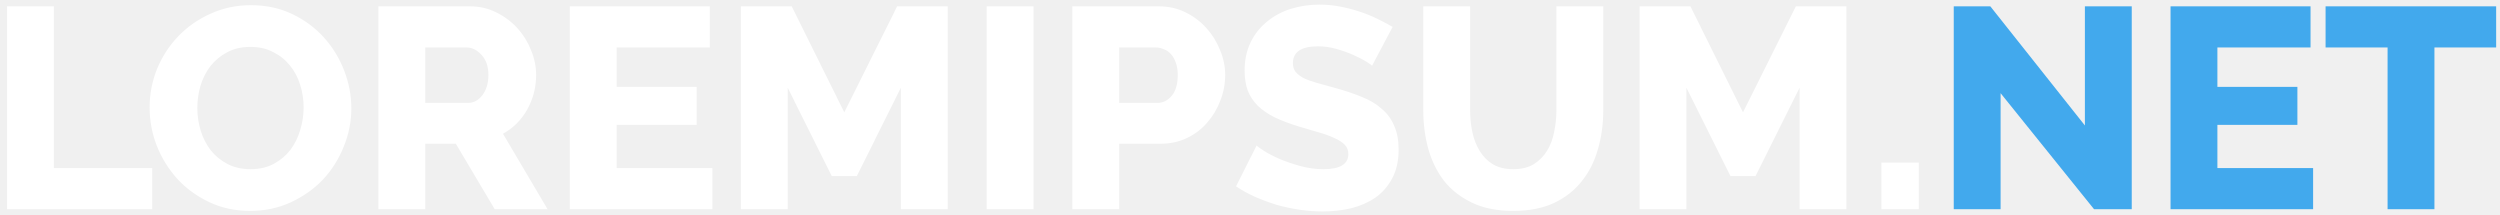
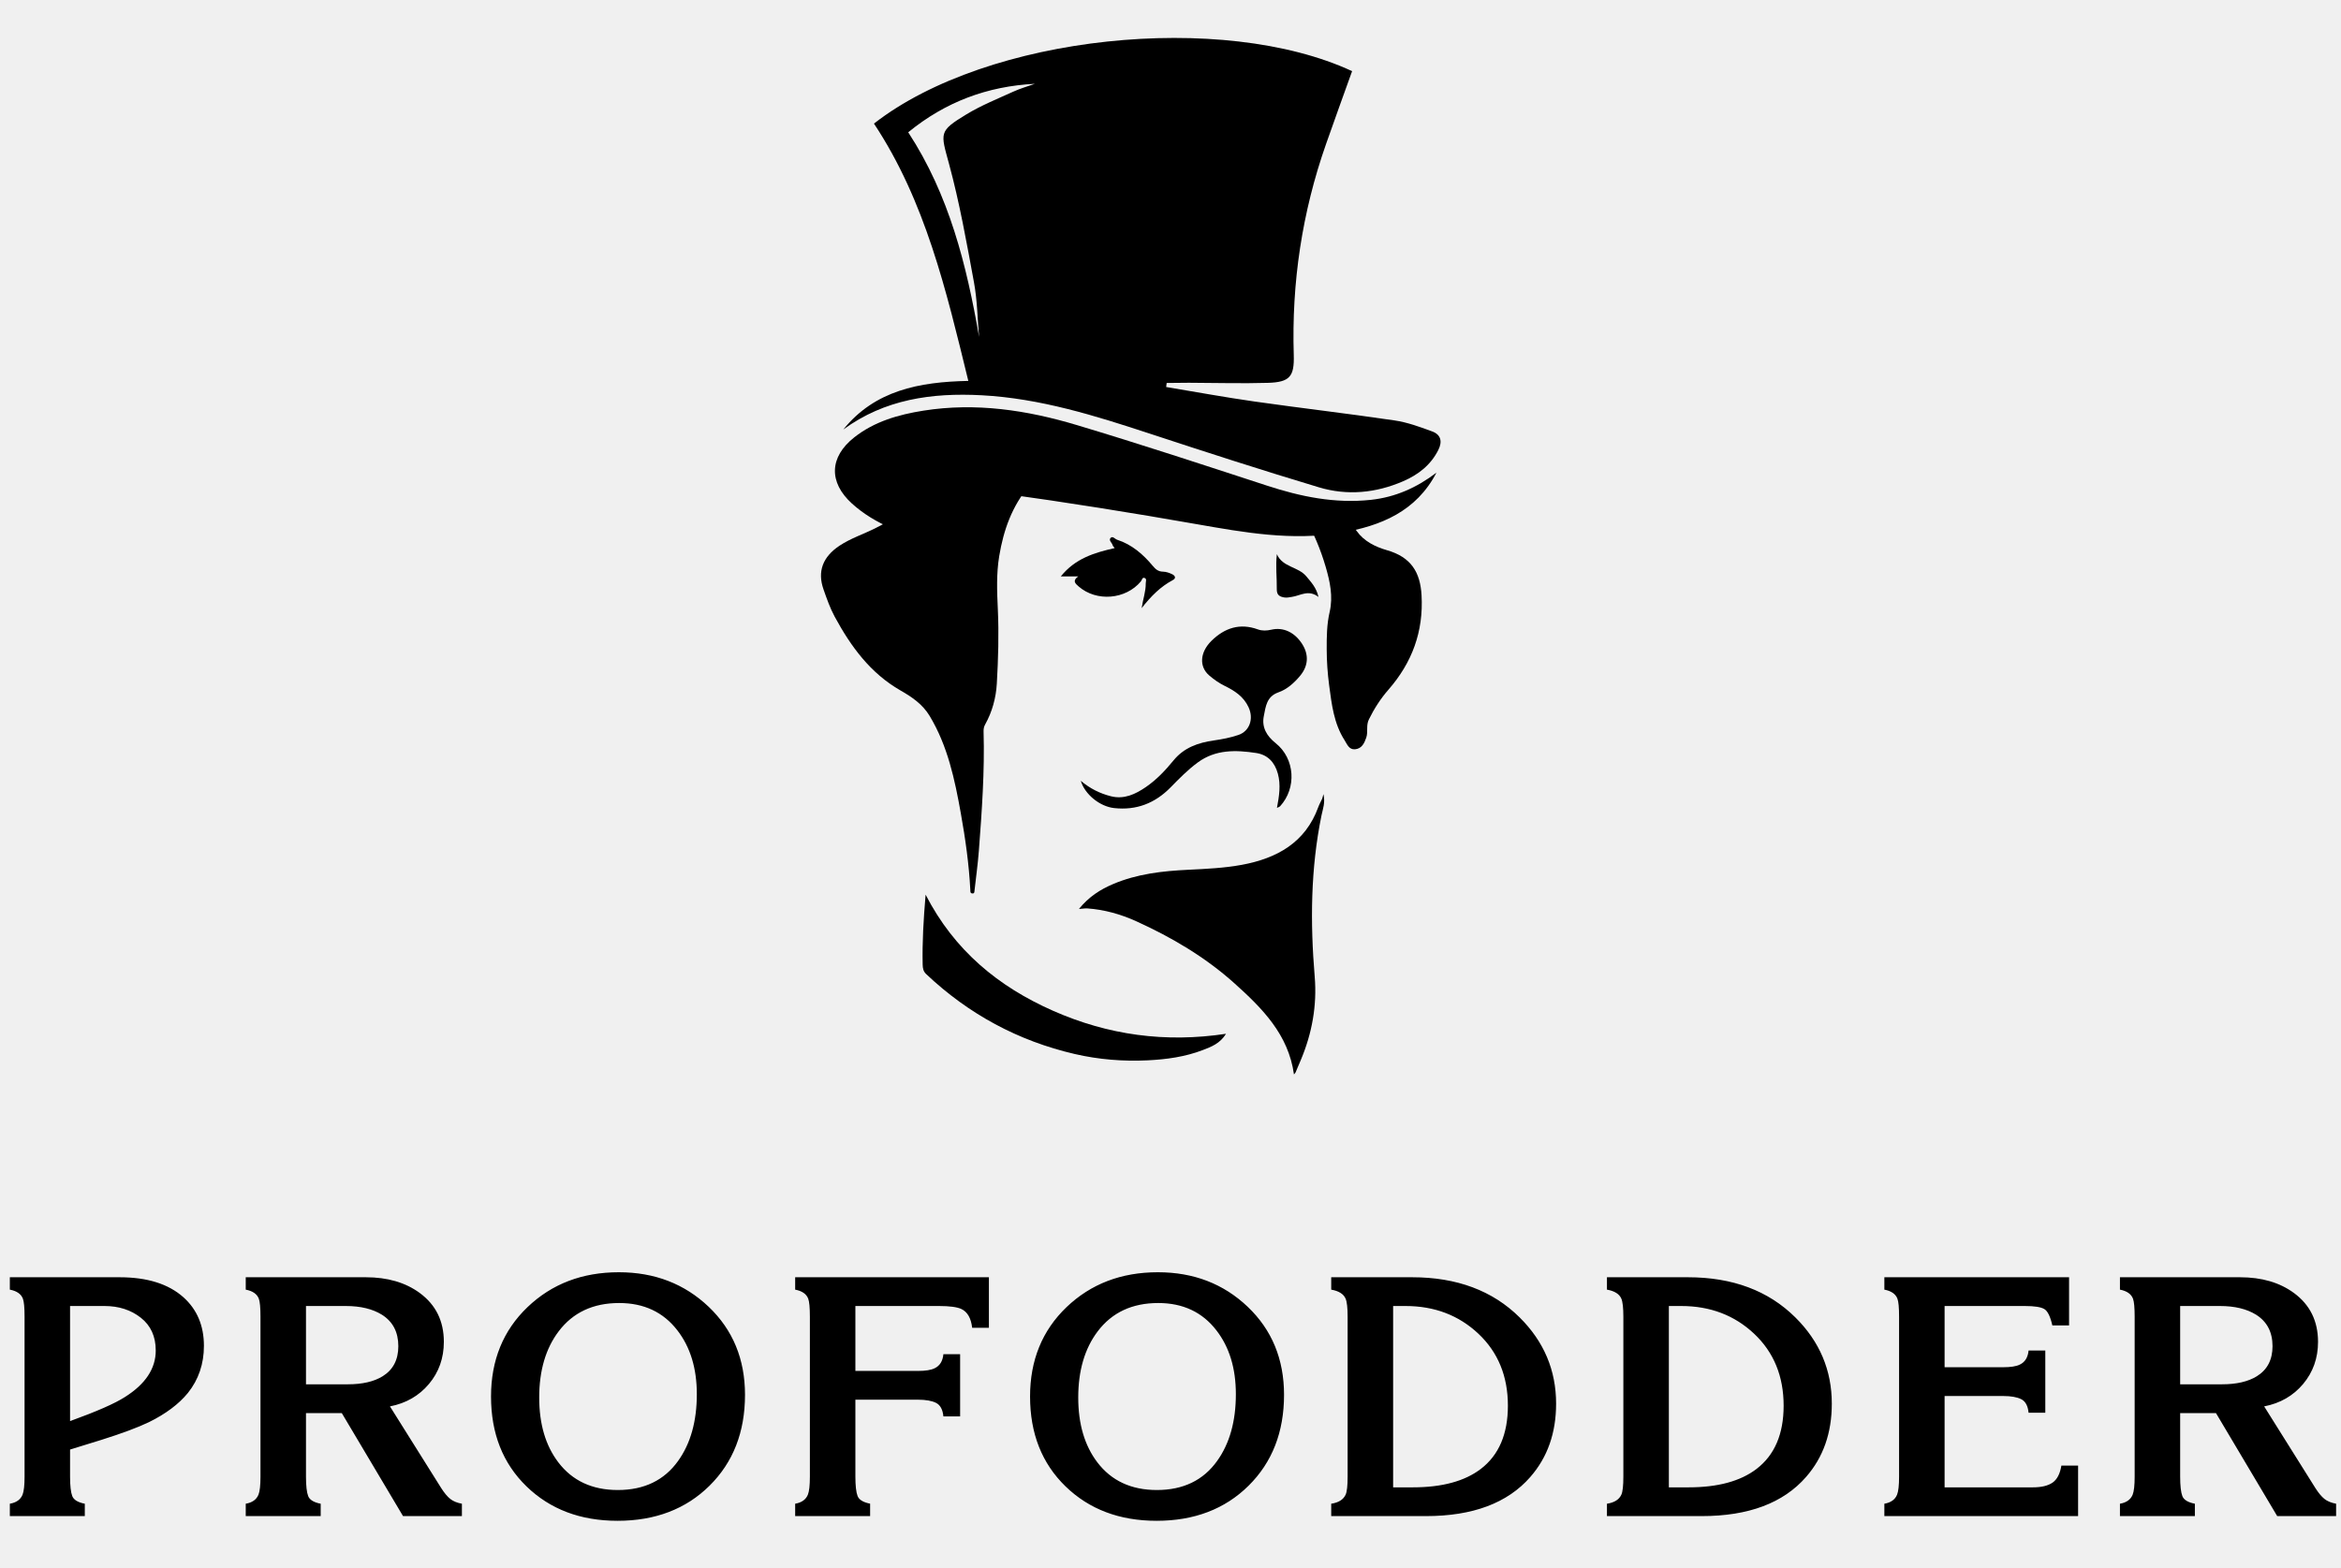
- <svg xmlns="http://www.w3.org/2000/svg" width="245" height="21" viewBox="0 0 245 21" fill="none">
-   <path d="M0.69 20.5V0.62H5.282V16.468H14.914V20.5H0.69ZM24.519 20.668C23.044 20.668 21.7 20.379 20.487 19.8C19.273 19.221 18.238 18.465 17.379 17.532C16.52 16.58 15.848 15.497 15.363 14.284C14.896 13.071 14.663 11.82 14.663 10.532C14.663 9.225 14.905 7.965 15.391 6.752C15.895 5.539 16.585 4.475 17.463 3.56C18.359 2.627 19.413 1.889 20.627 1.348C21.84 0.788 23.166 0.508 24.603 0.508C26.078 0.508 27.422 0.797 28.635 1.376C29.848 1.955 30.884 2.72 31.743 3.672C32.602 4.624 33.264 5.707 33.731 6.92C34.197 8.133 34.431 9.365 34.431 10.616C34.431 11.923 34.179 13.183 33.675 14.396C33.19 15.609 32.508 16.683 31.631 17.616C30.753 18.531 29.708 19.268 28.495 19.828C27.282 20.388 25.956 20.668 24.519 20.668ZM19.339 10.588C19.339 11.353 19.451 12.1 19.675 12.828C19.899 13.537 20.226 14.172 20.655 14.732C21.103 15.292 21.654 15.74 22.307 16.076C22.96 16.412 23.707 16.58 24.547 16.58C25.424 16.58 26.189 16.403 26.843 16.048C27.496 15.693 28.038 15.236 28.467 14.676C28.896 14.097 29.213 13.453 29.419 12.744C29.643 12.016 29.755 11.279 29.755 10.532C29.755 9.767 29.643 9.029 29.419 8.32C29.195 7.592 28.859 6.957 28.411 6.416C27.963 5.856 27.412 5.417 26.759 5.1C26.124 4.764 25.387 4.596 24.547 4.596C23.669 4.596 22.904 4.773 22.251 5.128C21.616 5.464 21.075 5.912 20.627 6.472C20.198 7.032 19.871 7.676 19.647 8.404C19.442 9.113 19.339 9.841 19.339 10.588ZM37.084 20.5V0.62H46.044C46.978 0.62 47.836 0.816 48.62 1.208C49.423 1.6 50.114 2.113 50.692 2.748C51.271 3.383 51.719 4.101 52.036 4.904C52.372 5.707 52.54 6.519 52.54 7.34C52.54 7.956 52.466 8.553 52.316 9.132C52.167 9.692 51.952 10.224 51.672 10.728C51.392 11.232 51.047 11.689 50.636 12.1C50.244 12.492 49.796 12.828 49.292 13.108L53.66 20.5H48.48L44.672 14.088H41.676V20.5H37.084ZM41.676 10.084H45.876C46.418 10.084 46.884 9.832 47.276 9.328C47.668 8.805 47.864 8.143 47.864 7.34C47.864 6.519 47.64 5.865 47.192 5.38C46.744 4.895 46.259 4.652 45.736 4.652H41.676V10.084ZM69.814 16.468V20.5H55.842V0.62H69.562V4.652H60.434V8.516H68.274V12.24H60.434V16.468H69.814ZM88.284 20.5V8.6L83.972 17.252H81.508L77.196 8.6V20.5H72.604V0.62H77.588L82.74 11.008L87.92 0.62H92.876V20.5H88.284ZM96.694 20.5V0.62H101.286V20.5H96.694ZM105.088 20.5V0.62H113.572C114.524 0.62 115.392 0.816 116.176 1.208C116.979 1.6 117.66 2.113 118.22 2.748C118.799 3.383 119.247 4.101 119.564 4.904C119.9 5.707 120.068 6.519 120.068 7.34C120.068 8.217 119.909 9.057 119.592 9.86C119.293 10.663 118.864 11.381 118.304 12.016C117.763 12.651 117.1 13.155 116.316 13.528C115.532 13.901 114.664 14.088 113.712 14.088H109.68V20.5H105.088ZM109.68 10.084H113.432C113.973 10.084 114.44 9.851 114.832 9.384C115.224 8.917 115.42 8.236 115.42 7.34C115.42 6.873 115.355 6.472 115.224 6.136C115.112 5.8 114.953 5.52 114.748 5.296C114.543 5.072 114.309 4.913 114.048 4.82C113.787 4.708 113.525 4.652 113.264 4.652H109.68V10.084ZM134.461 6.444C134.405 6.369 134.209 6.229 133.873 6.024C133.537 5.819 133.117 5.604 132.613 5.38C132.109 5.156 131.559 4.96 130.961 4.792C130.364 4.624 129.767 4.54 129.169 4.54C127.527 4.54 126.705 5.091 126.705 6.192C126.705 6.528 126.789 6.808 126.957 7.032C127.144 7.256 127.405 7.461 127.741 7.648C128.096 7.816 128.535 7.975 129.057 8.124C129.58 8.273 130.187 8.441 130.877 8.628C131.829 8.889 132.688 9.179 133.453 9.496C134.219 9.795 134.863 10.177 135.385 10.644C135.927 11.092 136.337 11.643 136.617 12.296C136.916 12.949 137.065 13.733 137.065 14.648C137.065 15.768 136.851 16.72 136.421 17.504C136.011 18.269 135.46 18.895 134.769 19.38C134.079 19.847 133.285 20.192 132.389 20.416C131.493 20.621 130.569 20.724 129.617 20.724C128.889 20.724 128.143 20.668 127.377 20.556C126.612 20.444 125.865 20.285 125.137 20.08C124.409 19.856 123.7 19.595 123.009 19.296C122.337 18.997 121.712 18.652 121.133 18.26L123.149 14.256C123.224 14.349 123.467 14.527 123.877 14.788C124.288 15.049 124.792 15.311 125.389 15.572C126.005 15.833 126.687 16.067 127.433 16.272C128.18 16.477 128.936 16.58 129.701 16.58C131.325 16.58 132.137 16.085 132.137 15.096C132.137 14.723 132.016 14.415 131.773 14.172C131.531 13.929 131.195 13.715 130.765 13.528C130.336 13.323 129.823 13.136 129.225 12.968C128.647 12.8 128.012 12.613 127.321 12.408C126.407 12.128 125.613 11.829 124.941 11.512C124.269 11.176 123.709 10.793 123.261 10.364C122.832 9.935 122.505 9.44 122.281 8.88C122.076 8.32 121.973 7.667 121.973 6.92C121.973 5.875 122.169 4.951 122.561 4.148C122.953 3.345 123.485 2.673 124.157 2.132C124.829 1.572 125.604 1.152 126.481 0.872C127.377 0.592 128.32 0.452 129.309 0.452C130 0.452 130.681 0.517 131.353 0.648C132.025 0.779 132.669 0.947 133.285 1.152C133.901 1.357 134.471 1.591 134.993 1.852C135.535 2.113 136.029 2.375 136.477 2.636L134.461 6.444ZM148.3 16.58C149.084 16.58 149.747 16.421 150.288 16.104C150.829 15.768 151.268 15.329 151.604 14.788C151.94 14.247 152.173 13.631 152.304 12.94C152.453 12.231 152.528 11.512 152.528 10.784V0.62H157.12V10.784C157.12 12.165 156.943 13.453 156.588 14.648C156.252 15.843 155.72 16.888 154.992 17.784C154.283 18.68 153.368 19.389 152.248 19.912C151.147 20.416 149.831 20.668 148.3 20.668C146.713 20.668 145.36 20.397 144.24 19.856C143.12 19.315 142.205 18.596 141.496 17.7C140.805 16.785 140.292 15.731 139.956 14.536C139.639 13.341 139.48 12.091 139.48 10.784V0.62H144.072V10.784C144.072 11.549 144.147 12.277 144.296 12.968C144.445 13.659 144.688 14.275 145.024 14.816C145.36 15.357 145.789 15.787 146.312 16.104C146.853 16.421 147.516 16.58 148.3 16.58ZM176.358 20.5V8.6L172.046 17.252H169.582L165.27 8.6V20.5H160.678V0.62H165.662L170.814 11.008L175.994 0.62H180.95V20.5H176.358ZM184.376 20.5V15.936H188.044V20.5H184.376Z" fill="white" />
-   <path d="M196.059 9.132V20.5H191.467V0.62H195.051L204.319 12.296V0.62H208.911V20.5H205.215L196.059 9.132ZM226.685 16.468V20.5H212.713V0.62H226.433V4.652H217.305V8.516H225.145V12.24H217.305V16.468H226.685ZM244.623 4.652H238.575V20.5H233.983V4.652H227.907V0.62H244.623V4.652Z" fill="#42A9ED" />
+ <svg xmlns="http://www.w3.org/2000/svg" width="112" height="75" viewBox="0 0 112 75" fill="none">
+   <path d="M50.199 21.614C50.463 21.614 50.727 21.61 50.99 21.617C51.064 21.619 51.178 21.568 51.205 21.681C51.231 21.787 51.125 21.793 51.05 21.833C50.368 22.201 49.748 22.651 49.244 23.245C48.417 24.22 48.011 25.37 47.805 26.614C47.664 27.463 47.7 28.314 47.739 29.162C47.794 30.351 47.758 31.537 47.69 32.722C47.65 33.401 47.47 34.065 47.133 34.669C47.069 34.783 47.054 34.891 47.057 35.01C47.112 36.919 46.975 38.821 46.831 40.722C46.783 41.355 46.694 41.984 46.624 42.615C46.617 42.684 46.624 42.768 46.517 42.758C46.413 42.749 46.426 42.663 46.423 42.595C46.36 41.361 46.186 40.139 45.969 38.926C45.68 37.308 45.342 35.698 44.475 34.26C44.138 33.7 43.622 33.352 43.083 33.044C41.638 32.216 40.708 30.939 39.937 29.518C39.711 29.1 39.555 28.652 39.398 28.203C39.099 27.349 39.362 26.65 40.164 26.116C40.712 25.753 41.335 25.557 41.912 25.261C42.594 24.91 43.28 24.576 43.646 23.812C43.819 23.453 44.218 23.206 44.609 23.137C45.569 22.968 46.416 22.517 47.305 22.168C48.232 21.803 49.191 21.565 50.199 21.614Z" fill="currentColor" />
+   <path d="M51.62 43.501C52.096 42.913 52.642 42.569 53.25 42.31C54.398 41.821 55.615 41.684 56.842 41.625C57.704 41.583 58.571 41.544 59.414 41.388C61.078 41.08 62.452 40.335 63.072 38.621C63.12 38.487 63.193 38.363 63.252 38.233C63.271 38.19 63.279 38.141 63.317 38.004C63.413 38.41 63.286 38.722 63.226 39.013C62.7 41.573 62.684 44.149 62.899 46.739C63.014 48.122 62.772 49.452 62.234 50.73C62.151 50.927 62.069 51.125 61.984 51.321C61.971 51.352 61.941 51.376 61.907 51.419C61.642 49.505 60.387 48.25 59.056 47.055C57.659 45.802 56.058 44.858 54.358 44.087C53.62 43.753 52.837 43.531 52.02 43.474C51.918 43.467 51.815 43.487 51.62 43.501Z" fill="currentColor" />
+   <path d="M64.342 24.83C64.557 24.983 64.741 25.178 64.907 25.412C65.255 25.904 65.801 26.172 66.353 26.33C67.515 26.663 67.948 27.388 68.011 28.484C68.11 30.218 67.561 31.707 66.428 33.005C66.053 33.433 65.747 33.911 65.494 34.424C65.426 34.56 65.412 34.693 65.411 34.838C65.409 34.993 65.415 35.157 65.366 35.299C65.276 35.56 65.155 35.83 64.829 35.858C64.536 35.882 64.45 35.616 64.328 35.425C63.814 34.624 63.711 33.703 63.59 32.794C63.515 32.224 63.475 31.65 63.473 31.072C63.471 30.472 63.478 29.876 63.614 29.288C63.785 28.549 63.63 27.831 63.425 27.129C63.179 26.287 62.845 25.498 62.427 24.761L62.866 24.83H64.342Z" fill="currentColor" />
+   <path d="M44.284 42.816C45.656 45.488 47.768 47.219 50.381 48.373C53.008 49.534 55.754 49.914 58.656 49.474C58.374 49.938 57.951 50.098 57.54 50.255C56.697 50.578 55.812 50.699 54.915 50.744C53.738 50.802 52.565 50.707 51.423 50.443C48.711 49.815 46.337 48.532 44.31 46.616C44.174 46.487 44.147 46.339 44.143 46.165C44.119 45.085 44.183 44.01 44.284 42.816Z" fill="currentColor" />
+   <path d="M61.093 38.664C61.201 38.091 61.283 37.564 61.136 37.024C60.985 36.473 60.644 36.118 60.096 36.036C59.127 35.889 58.162 35.861 57.309 36.486C56.831 36.837 56.419 37.258 56.006 37.68C55.262 38.44 54.367 38.792 53.295 38.671C52.631 38.597 51.904 38.029 51.708 37.366C52.154 37.742 52.63 37.976 53.151 38.107C53.785 38.267 54.327 38.004 54.822 37.666C55.33 37.318 55.757 36.866 56.144 36.392C56.647 35.776 57.326 35.543 58.065 35.437C58.469 35.379 58.866 35.304 59.249 35.173C59.79 34.989 59.989 34.395 59.735 33.847C59.497 33.333 59.069 33.057 58.584 32.82C58.322 32.691 58.075 32.517 57.853 32.326C57.36 31.904 57.404 31.215 57.962 30.667C58.589 30.052 59.316 29.807 60.18 30.121C60.386 30.197 60.611 30.185 60.82 30.136C61.388 30.002 61.941 30.252 62.305 30.829C62.63 31.344 62.588 31.879 62.199 32.344C61.913 32.686 61.574 32.99 61.167 33.132C60.59 33.334 60.555 33.822 60.465 34.267C60.357 34.804 60.599 35.221 61.033 35.567C61.959 36.307 62.043 37.712 61.242 38.587C61.22 38.611 61.181 38.62 61.093 38.664Z" fill="currentColor" />
+   <path d="M53.329 26.23C53.272 26.153 53.239 26.126 53.232 26.094C53.205 25.973 53.026 25.862 53.134 25.744C53.234 25.636 53.344 25.798 53.45 25.832C54.15 26.059 54.685 26.523 55.146 27.075C55.286 27.242 55.411 27.354 55.642 27.358C55.792 27.36 55.95 27.417 56.087 27.484C56.212 27.545 56.287 27.669 56.112 27.761C55.53 28.07 55.075 28.521 54.619 29.105C54.688 28.653 54.821 28.297 54.815 27.924C54.813 27.837 54.873 27.712 54.774 27.666C54.645 27.605 54.64 27.757 54.584 27.823C53.854 28.695 52.464 28.808 51.611 28.071C51.443 27.927 51.293 27.798 51.585 27.586H50.751C51.446 26.724 52.351 26.452 53.329 26.23Z" fill="currentColor" />
+   <path d="M61.089 26.521C61.363 27.155 62.119 27.115 62.503 27.588C62.724 27.861 62.974 28.105 63.08 28.569C62.599 28.197 62.209 28.509 61.803 28.566C61.684 28.583 61.569 28.613 61.45 28.593C61.223 28.556 61.079 28.482 61.085 28.189C61.094 27.642 61.02 27.096 61.089 26.521Z" fill="currentColor" />
+   <path d="M46.843 16.127C46.766 15.257 46.756 14.374 46.599 13.519C46.249 11.618 45.91 9.708 45.405 7.845C45.001 6.351 44.898 6.284 46.234 5.474C46.942 5.044 47.722 4.731 48.479 4.386C48.811 4.234 49.167 4.134 49.512 4.011C47.24 4.124 45.226 4.879 43.452 6.331C45.417 9.338 46.244 12.688 46.843 16.127ZM46.327 18.229C45.266 13.886 44.273 9.631 41.813 5.915C47.254 1.666 58.505 0.531 64.688 3.405C64.273 4.565 63.85 5.726 63.442 6.891C62.295 10.16 61.79 13.527 61.897 16.989C61.929 18.019 61.708 18.29 60.665 18.322C59.403 18.36 58.139 18.321 56.877 18.318C56.523 18.317 56.169 18.325 55.816 18.328C55.808 18.392 55.8 18.457 55.792 18.521C57.2 18.755 58.604 19.014 60.017 19.215C62.248 19.533 64.487 19.791 66.716 20.12C67.332 20.21 67.936 20.431 68.524 20.649C68.93 20.8 69.019 21.123 68.814 21.532C68.45 22.259 67.854 22.717 67.133 23.03C65.823 23.598 64.452 23.729 63.095 23.32C60.398 22.51 57.718 21.644 55.044 20.764C52.405 19.896 49.764 19.064 46.962 18.916C44.584 18.79 42.323 19.105 40.344 20.558C41.854 18.686 43.968 18.276 46.327 18.229Z" fill="currentColor" />
+   <path d="M68.724 22.62C67.757 24.479 66.061 25.172 64.153 25.496C61.818 25.893 59.532 25.485 57.236 25.082C54.153 24.54 51.059 24.045 47.957 23.617C47.083 23.496 46.161 23.637 45.27 23.736C44.709 23.798 44.028 23.996 43.98 24.626C43.946 25.065 44.354 25.538 44.539 25.943C43.293 25.562 41.886 25.122 40.757 24.096C39.638 23.078 39.677 21.872 40.869 20.932C41.834 20.17 42.983 19.843 44.176 19.653C46.685 19.254 49.134 19.628 51.526 20.345C54.569 21.257 57.587 22.251 60.607 23.238C62.232 23.77 63.869 24.107 65.591 23.921C66.767 23.793 67.79 23.331 68.724 22.62Z" fill="currentColor" />
+   <path d="M110.773 71.212C110.922 71.446 111.066 71.62 111.205 71.732C111.344 71.844 111.531 71.921 111.766 71.964V72.556H108.948L106.018 67.626H104.305V70.667C104.305 71.105 104.34 71.415 104.409 71.596C104.478 71.778 104.679 71.9 105.009 71.964V72.556H101.424V71.964C101.733 71.911 101.936 71.767 102.032 71.532C102.096 71.372 102.128 71.084 102.128 70.667V63.015C102.128 62.577 102.101 62.289 102.048 62.151C101.962 61.926 101.754 61.782 101.424 61.718V61.126H107.171C108.206 61.126 109.065 61.377 109.748 61.878C110.517 62.444 110.901 63.223 110.901 64.216C110.901 64.995 110.663 65.667 110.189 66.233C109.714 66.799 109.092 67.156 108.324 67.306L110.773 71.212ZM106.306 66.249C107 66.249 107.555 66.121 107.971 65.865C108.473 65.555 108.724 65.075 108.724 64.424C108.724 63.751 108.462 63.25 107.939 62.919C107.491 62.641 106.915 62.502 106.21 62.502H104.305V66.249H106.306ZM90.153 71.964C90.463 71.911 90.665 71.767 90.761 71.532C90.825 71.372 90.857 71.084 90.857 70.667V63.015C90.857 62.577 90.831 62.289 90.777 62.151C90.692 61.926 90.484 61.782 90.153 61.718V61.126H98.99V63.431H98.19C98.093 63.004 97.966 62.743 97.805 62.647C97.645 62.551 97.336 62.502 96.877 62.502H93.035V65.432H95.836C96.199 65.432 96.466 65.39 96.636 65.304C96.882 65.187 97.021 64.963 97.053 64.632H97.853V67.61H97.053C97.021 67.279 96.903 67.063 96.701 66.961C96.498 66.86 96.21 66.809 95.836 66.809H93.035V71.18H97.261C97.667 71.18 97.979 71.105 98.197 70.956C98.416 70.806 98.558 70.534 98.622 70.139H99.422V72.556H90.153V71.964ZM76.881 71.964C77.233 71.911 77.463 71.767 77.57 71.532C77.634 71.393 77.666 71.105 77.666 70.667V63.015C77.666 62.588 77.634 62.3 77.57 62.151C77.474 61.926 77.244 61.782 76.881 61.718V61.126H80.755C82.89 61.126 84.603 61.766 85.894 63.047C87.058 64.2 87.639 65.576 87.639 67.177C87.639 68.576 87.229 69.744 86.407 70.683C85.318 71.932 83.653 72.556 81.412 72.556H76.881V71.964ZM79.843 71.18H80.788C82.186 71.18 83.269 70.886 84.037 70.299C84.902 69.638 85.334 68.629 85.334 67.273C85.334 65.865 84.865 64.717 83.925 63.831C82.986 62.946 81.823 62.502 80.435 62.502H79.843V71.18ZM63.689 71.964C64.042 71.911 64.271 71.767 64.378 71.532C64.442 71.393 64.474 71.105 64.474 70.667V63.015C64.474 62.588 64.442 62.3 64.378 62.151C64.282 61.926 64.052 61.782 63.689 61.718V61.126H67.564C69.698 61.126 71.411 61.766 72.703 63.047C73.866 64.2 74.448 65.576 74.448 67.177C74.448 68.576 74.037 69.744 73.215 70.683C72.126 71.932 70.462 72.556 68.22 72.556H63.689V71.964ZM66.651 71.18H67.596C68.994 71.18 70.077 70.886 70.846 70.299C71.71 69.638 72.142 68.629 72.142 67.273C72.142 65.865 71.673 64.717 70.734 63.831C69.794 62.946 68.631 62.502 67.244 62.502H66.651V71.18ZM59.127 66.721C59.127 65.486 58.817 64.469 58.198 63.669C57.526 62.796 56.597 62.359 55.413 62.359C54.164 62.359 53.198 62.812 52.515 63.717C51.896 64.536 51.586 65.593 51.586 66.881C51.586 68.149 51.891 69.181 52.499 69.982C53.171 70.865 54.121 71.308 55.349 71.308C56.608 71.308 57.569 70.843 58.23 69.918C58.828 69.085 59.127 68.02 59.127 66.721ZM49.281 66.833C49.281 65.096 49.863 63.671 51.026 62.556C52.19 61.443 53.646 60.886 55.397 60.886C57.104 60.886 58.537 61.438 59.695 62.54C60.853 63.645 61.432 65.048 61.432 66.753C61.432 68.533 60.866 69.982 59.735 71.102C58.604 72.221 57.136 72.781 55.333 72.781C53.561 72.781 52.109 72.231 50.978 71.134C49.847 70.035 49.281 68.602 49.281 66.833ZM40.924 65.609H43.918C44.281 65.609 44.547 65.566 44.718 65.48C44.964 65.363 45.103 65.139 45.135 64.808H45.935V67.786H45.135C45.103 67.455 44.985 67.239 44.782 67.137C44.58 67.036 44.291 66.985 43.918 66.985H40.924V70.662C40.924 71.1 40.959 71.412 41.028 71.593C41.098 71.775 41.298 71.897 41.629 71.961V72.556H38.043V71.964C38.352 71.911 38.555 71.767 38.651 71.532C38.715 71.372 38.747 71.084 38.747 70.667V63.015C38.747 62.577 38.72 62.289 38.667 62.151C38.582 61.926 38.373 61.782 38.043 61.718V61.126H47.312V63.543H46.511C46.458 63.084 46.287 62.786 45.999 62.647C45.796 62.551 45.439 62.502 44.927 62.502H40.924V65.609ZM33.338 66.721C33.338 65.486 33.028 64.469 32.409 63.669C31.737 62.796 30.808 62.359 29.623 62.359C28.375 62.359 27.409 62.812 26.726 63.717C26.107 64.536 25.797 65.593 25.797 66.881C25.797 68.149 26.101 69.181 26.71 69.982C27.382 70.865 28.332 71.308 29.559 71.308C30.819 71.308 31.779 70.843 32.441 69.918C33.039 69.085 33.338 68.02 33.338 66.721ZM23.492 66.833C23.492 65.096 24.074 63.671 25.237 62.556C26.401 61.443 27.857 60.886 29.608 60.886C31.315 60.886 32.748 61.438 33.906 62.54C35.064 63.645 35.643 65.048 35.643 66.753C35.643 68.533 35.077 69.982 33.946 71.102C32.815 72.221 31.347 72.781 29.543 72.781C27.772 72.781 26.32 72.231 25.189 71.134C24.058 70.035 23.492 68.602 23.492 66.833ZM21.107 71.212C21.256 71.446 21.4 71.62 21.539 71.732C21.678 71.844 21.864 71.921 22.099 71.964V72.556H19.282L16.352 67.626H14.639V70.667C14.639 71.105 14.674 71.415 14.743 71.596C14.812 71.778 15.012 71.9 15.343 71.964V72.556H11.757V71.964C12.067 71.911 12.27 71.767 12.366 71.532C12.43 71.372 12.462 71.084 12.462 70.667V63.015C12.462 62.577 12.435 62.289 12.382 62.151C12.296 61.926 12.088 61.782 11.757 61.718V61.126H17.504C18.54 61.126 19.399 61.377 20.082 61.878C20.851 62.444 21.235 63.223 21.235 64.216C21.235 64.995 20.997 65.667 20.522 66.233C20.047 66.799 19.426 67.156 18.657 67.306L21.107 71.212ZM16.64 66.249C17.334 66.249 17.889 66.121 18.305 65.865C18.806 65.555 19.057 65.075 19.057 64.424C19.057 63.751 18.796 63.25 18.273 62.919C17.825 62.641 17.248 62.502 16.544 62.502H14.639V66.249H16.64ZM3.352 69.371V70.667C3.352 71.105 3.387 71.415 3.456 71.596C3.526 71.778 3.726 71.9 4.057 71.964V72.556H0.471V71.964C0.78 71.911 0.983 71.767 1.079 71.532C1.143 71.372 1.175 71.084 1.175 70.667V63.015C1.175 62.577 1.148 62.289 1.095 62.151C1.01 61.926 0.802 61.782 0.471 61.718V61.126H5.722C7.045 61.126 8.064 61.446 8.78 62.087C9.431 62.673 9.756 63.447 9.756 64.408C9.756 65.272 9.5 66.025 8.988 66.665C8.55 67.199 7.931 67.663 7.13 68.058C6.597 68.314 5.839 68.597 4.857 68.906L3.352 69.371ZM3.352 68.01C4.622 67.551 5.497 67.167 5.978 66.857C6.96 66.238 7.451 65.496 7.451 64.632C7.451 63.959 7.213 63.437 6.738 63.063C6.263 62.689 5.684 62.502 5.001 62.502H3.352V68.01Z" fill="currentColor" />
</svg>
